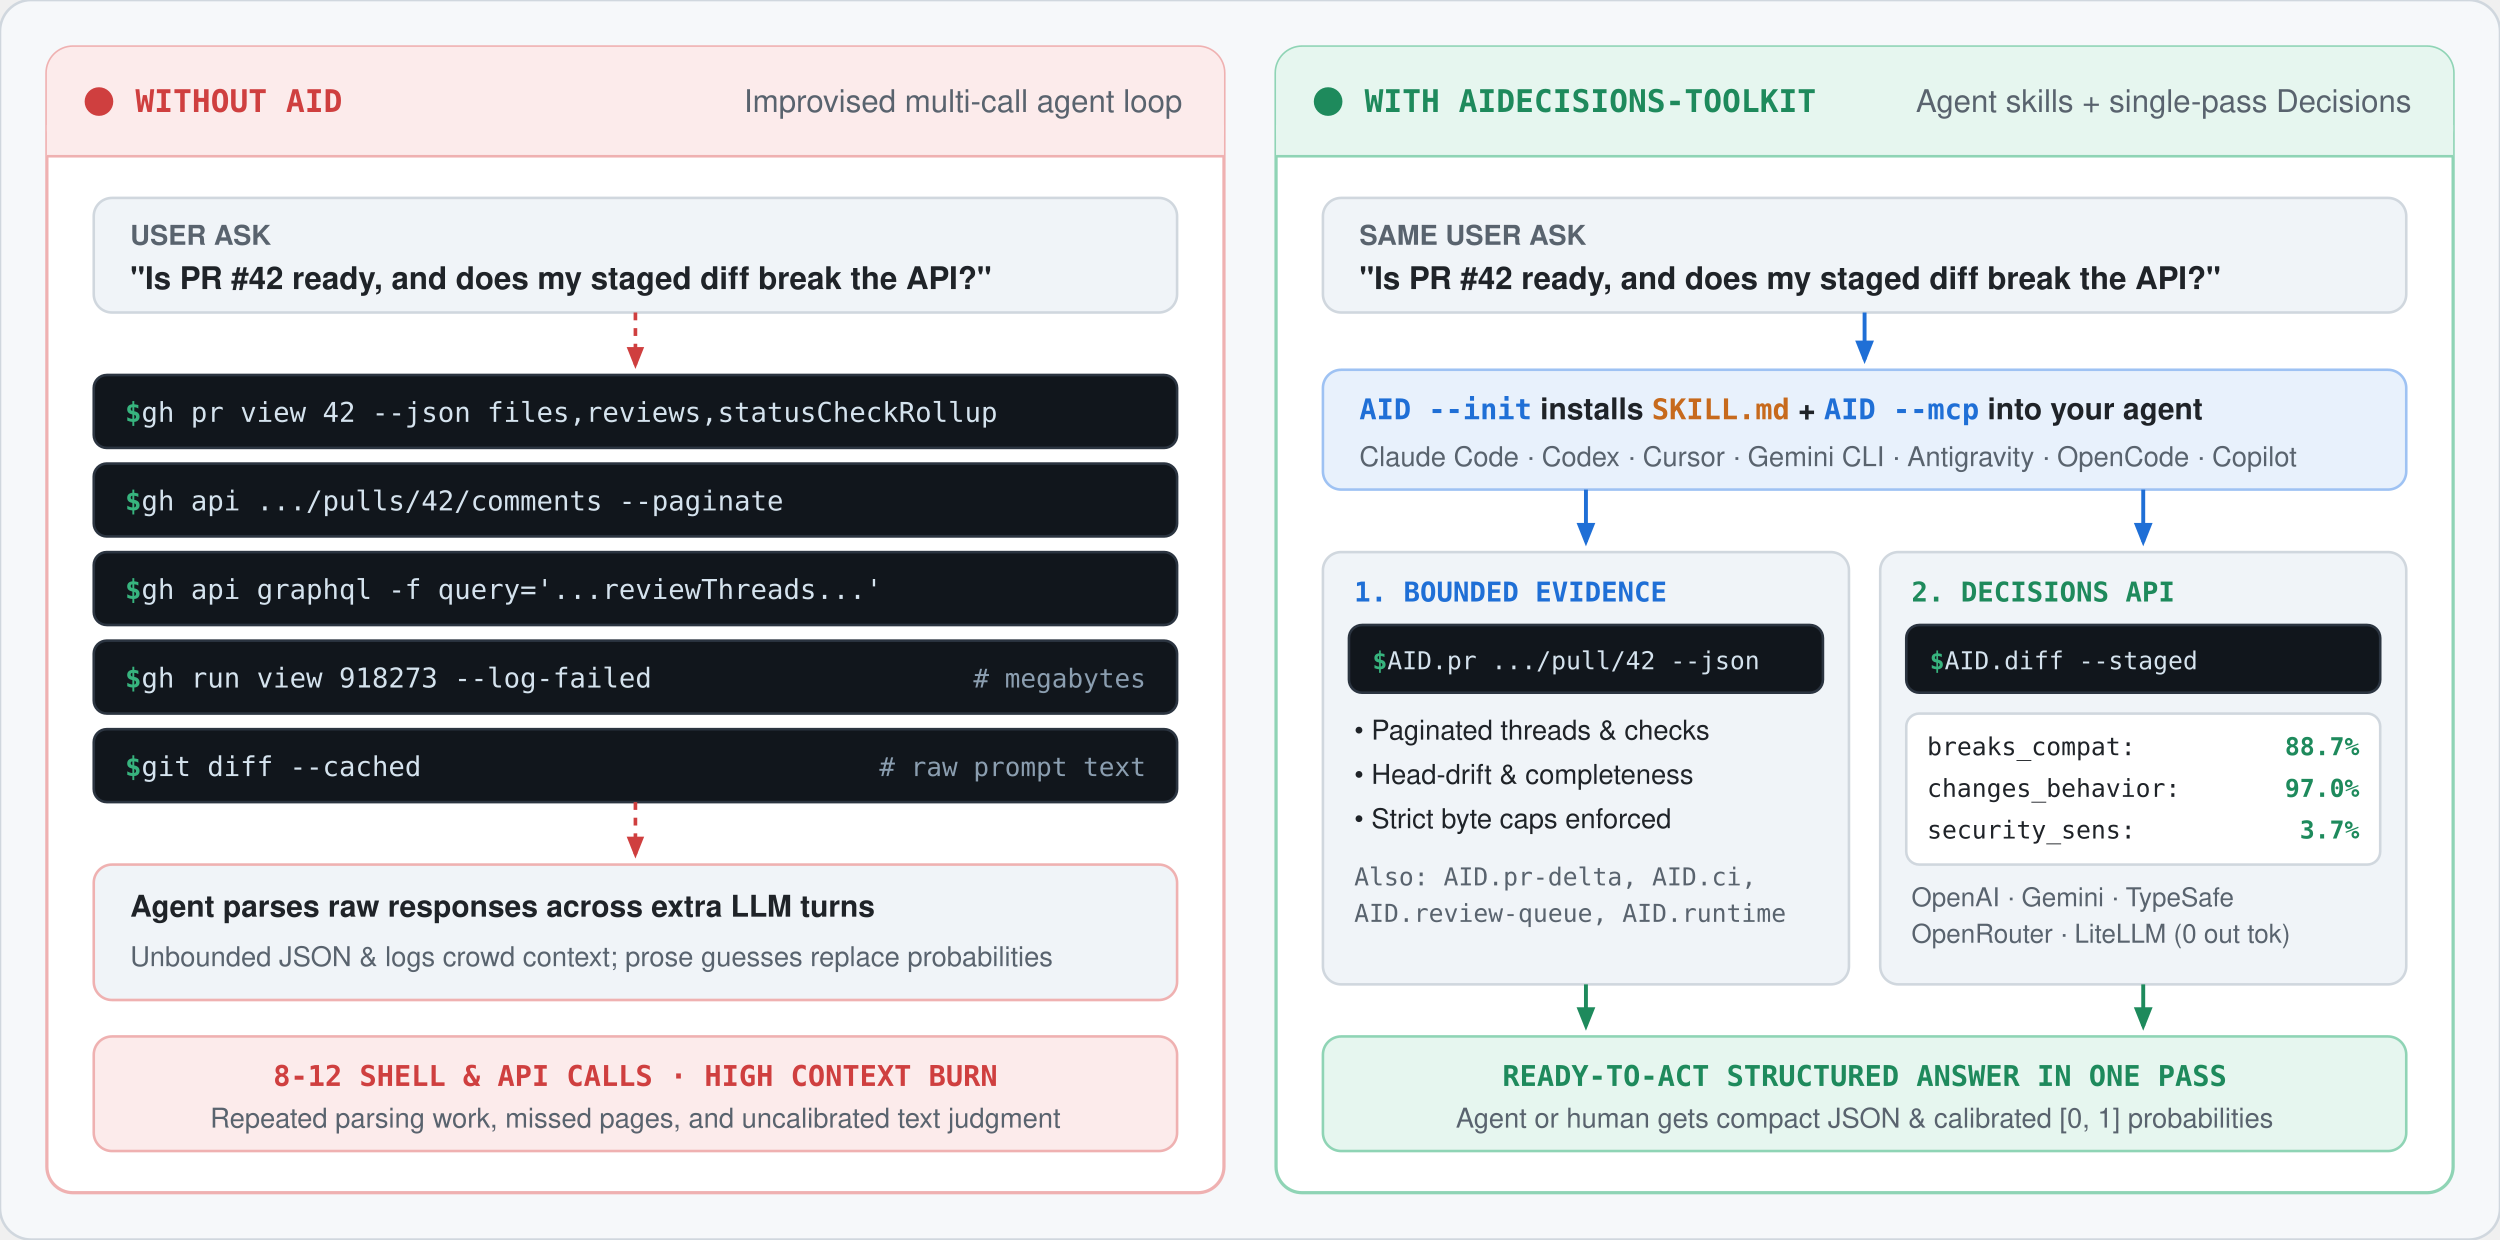
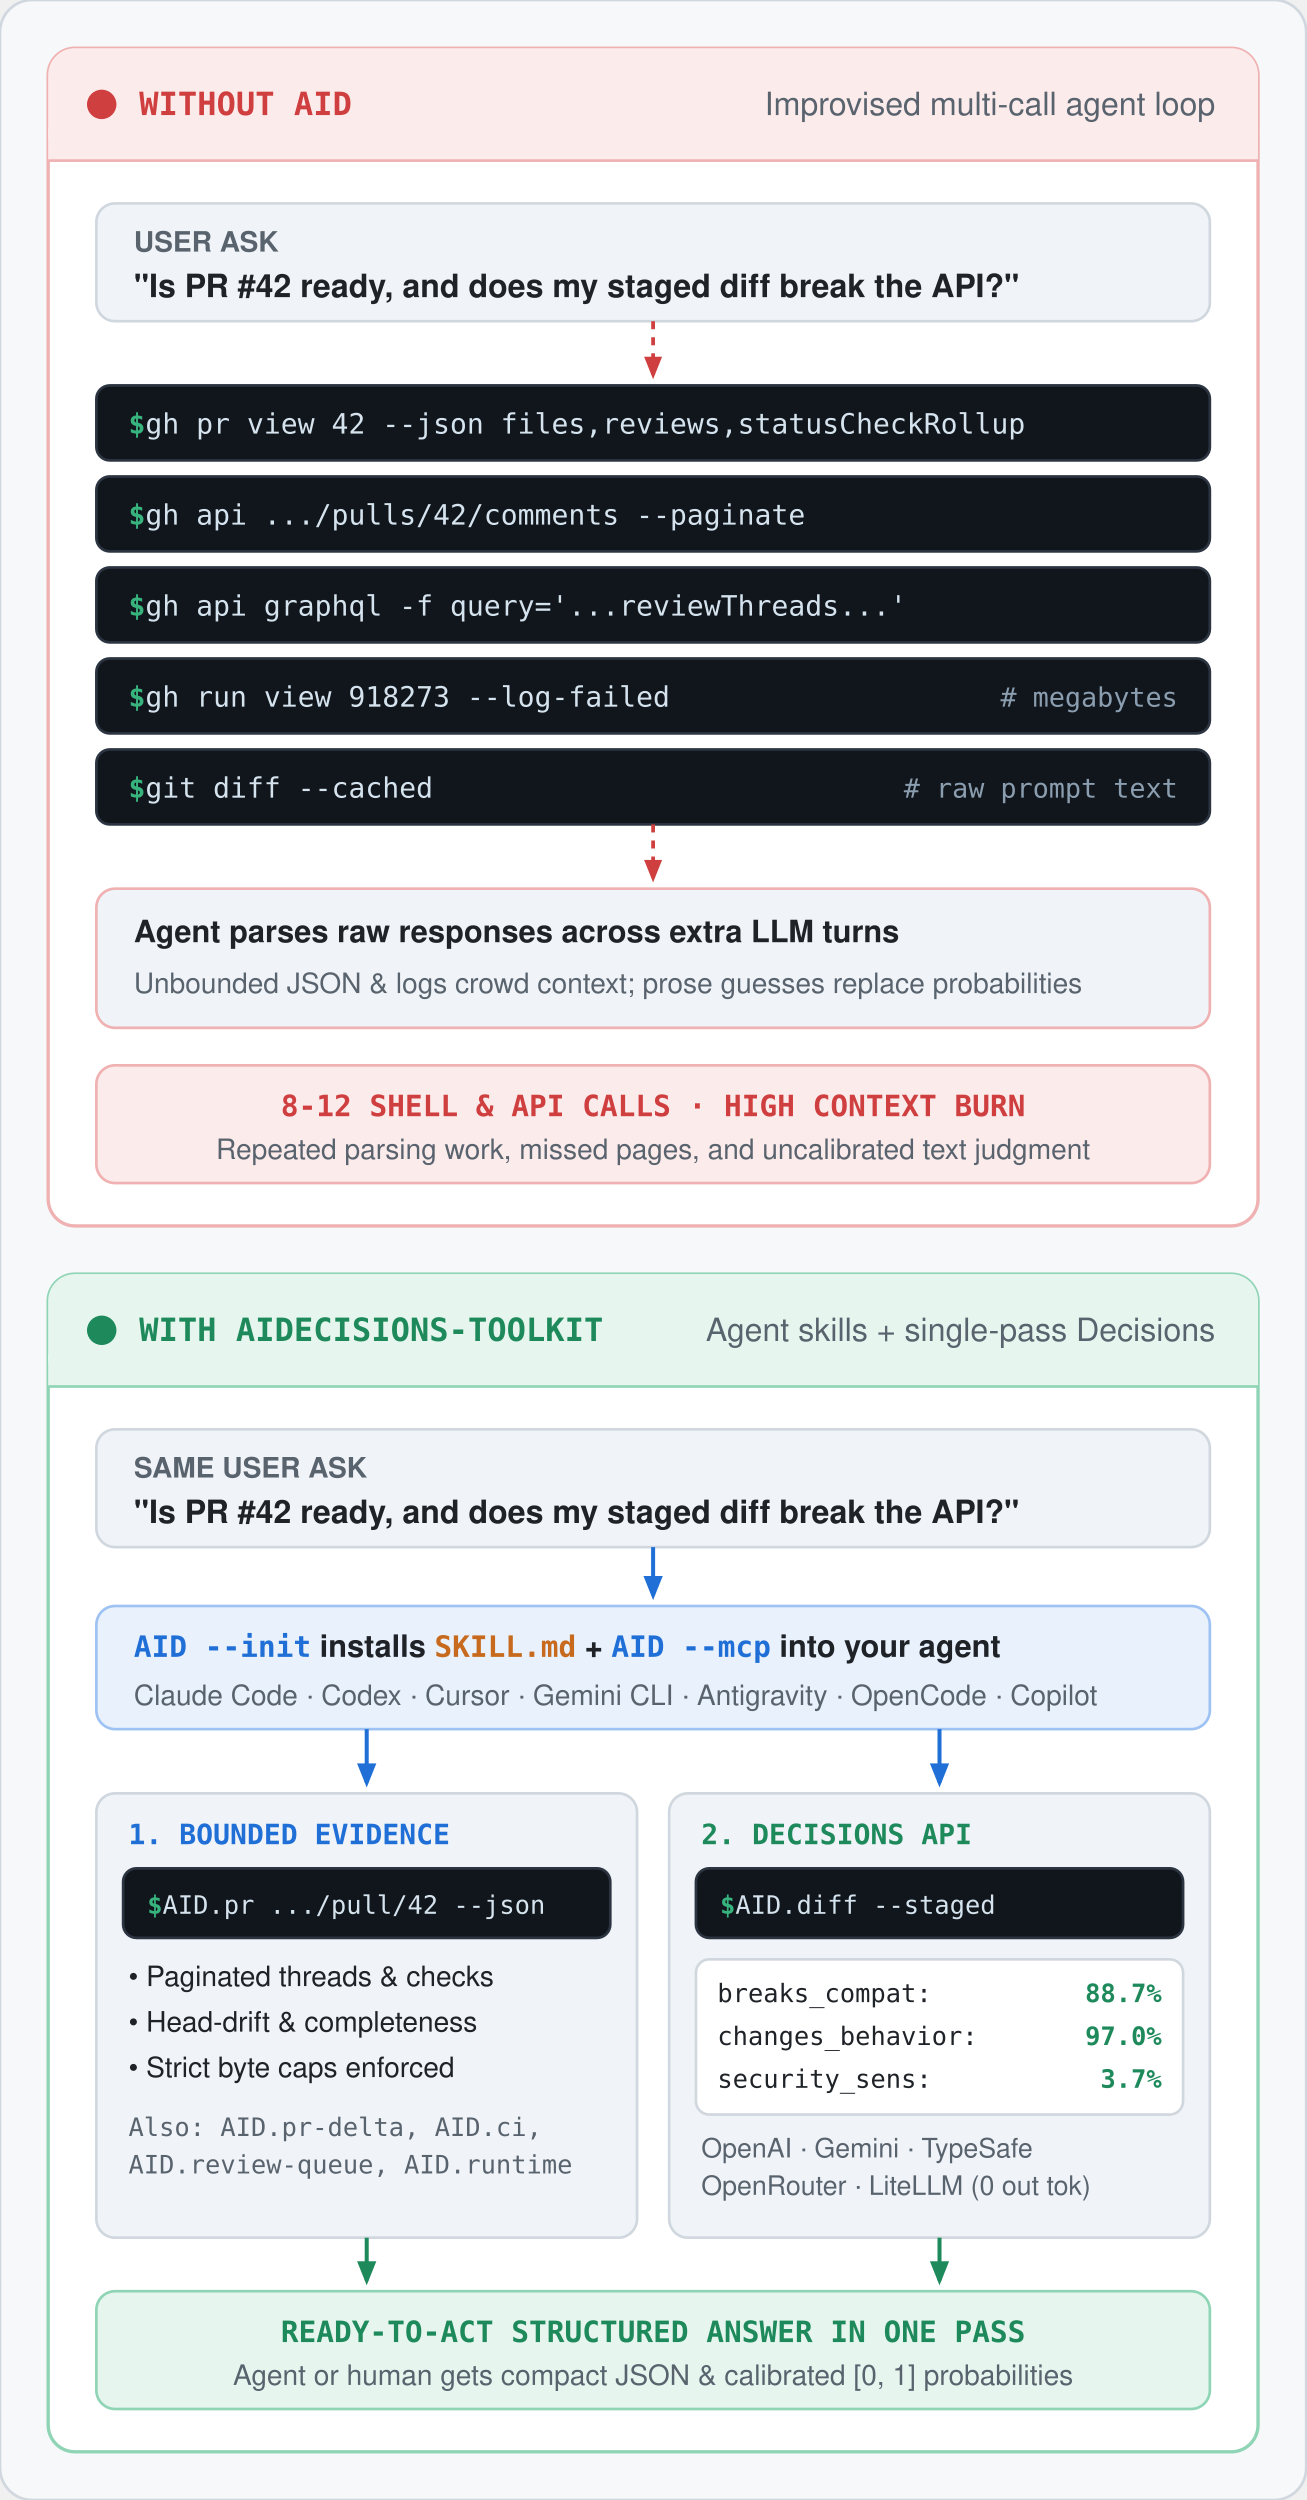
- <svg xmlns="http://www.w3.org/2000/svg" viewBox="0 0 960 476" width="960" height="476" role="img" aria-label="Comparison between ad-hoc LLM API calls and AIDecisions-Toolkit">
+ <svg xmlns="http://www.w3.org/2000/svg" viewBox="0 0 488 934" width="488" height="934" role="img" aria-label="Comparison between ad-hoc LLM API calls and AIDecisions-Toolkit">
  <defs>
    <marker id="arrow-bad" viewBox="0 0 10 10" refX="8" refY="5" markerWidth="6" markerHeight="6" orient="auto-start-reverse">
      <path d="M 0 1 L 10 5 L 0 9 z" fill="#cf3f3f" />
    </marker>
    <marker id="arrow-accent" viewBox="0 0 10 10" refX="8" refY="5" markerWidth="6" markerHeight="6" orient="auto-start-reverse">
      <path d="M 0 1 L 10 5 L 0 9 z" fill="#1f6fd6" />
    </marker>
    <marker id="arrow-ok" viewBox="0 0 10 10" refX="8" refY="5" markerWidth="6" markerHeight="6" orient="auto-start-reverse">
      <path d="M 0 1 L 10 5 L 0 9 z" fill="#1e8a5c" />
    </marker>
  </defs>
-   <rect x="0" y="0" width="960" height="476" rx="12" fill="#f6f8fa" stroke="#d0d7de" stroke-width="1" />
-   <rect x="18" y="18" width="452" height="440" rx="10" fill="#ffffff" stroke="#efb1b1" stroke-width="1.25" />
-   <rect x="18" y="18" width="452" height="42" rx="10" fill="#fcebeb" />
-   <rect x="18" y="48" width="452" height="12" fill="#fcebeb" />
-   <line x1="18" y1="60" x2="470" y2="60" stroke="#efb1b1" stroke-width="1" />
-   <circle cx="38" cy="39" r="5.5" fill="#cf3f3f" />
-   <text x="52" y="43" font-family="ui-monospace, &quot;JetBrains Mono&quot;, &quot;SFMono-Regular&quot;, Menlo, Consolas, monospace" font-size="12" font-weight="700" fill="#cf3f3f">WITHOUT AID</text>
-   <text x="454" y="43" text-anchor="end" font-family="-apple-system, BlinkMacSystemFont, &quot;Segoe UI&quot;, Helvetica, Arial, sans-serif" font-size="12" fill="#59636e">Improvised multi-call agent loop</text>
-   <rect x="36" y="76" width="416" height="44" rx="7" fill="#f0f4f8" stroke="#d0d7de" stroke-width="1" />
-   <text x="50" y="94" font-family="-apple-system, BlinkMacSystemFont, &quot;Segoe UI&quot;, Helvetica, Arial, sans-serif" font-size="10.5" font-weight="600" fill="#59636e">USER ASK</text>
-   <text x="50" y="111" font-family="-apple-system, BlinkMacSystemFont, &quot;Segoe UI&quot;, Helvetica, Arial, sans-serif" font-size="12" font-weight="600" fill="#1f2328">"Is PR #42 ready, and does my staged diff break the API?"</text>
-   <line x1="244" y1="120" x2="244" y2="140" stroke="#cf3f3f" stroke-width="1.4" stroke-dasharray="3 3" marker-end="url(#arrow-bad)" />
-   <rect x="36" y="144" width="416" height="28" rx="5" fill="#11161c" stroke="#2b3440" stroke-width="1" />
-   <text x="48" y="162" font-family="ui-monospace, &quot;JetBrains Mono&quot;, &quot;SFMono-Regular&quot;, Menlo, Consolas, monospace" font-size="10.5" fill="#d5e3ee">
-     <tspan font-weight="700" fill="#37b47e">$ </tspan>gh pr view 42 --json files,reviews,statusCheckRollup</text>
-   <rect x="36" y="178" width="416" height="28" rx="5" fill="#11161c" stroke="#2b3440" stroke-width="1" />
-   <text x="48" y="196" font-family="ui-monospace, &quot;JetBrains Mono&quot;, &quot;SFMono-Regular&quot;, Menlo, Consolas, monospace" font-size="10.5" fill="#d5e3ee">
-     <tspan font-weight="700" fill="#37b47e">$ </tspan>gh api .../pulls/42/comments --paginate</text>
-   <rect x="36" y="212" width="416" height="28" rx="5" fill="#11161c" stroke="#2b3440" stroke-width="1" />
-   <text x="48" y="230" font-family="ui-monospace, &quot;JetBrains Mono&quot;, &quot;SFMono-Regular&quot;, Menlo, Consolas, monospace" font-size="10.5" fill="#d5e3ee">
-     <tspan font-weight="700" fill="#37b47e">$ </tspan>gh api graphql -f query='...reviewThreads...'</text>
-   <rect x="36" y="246" width="416" height="28" rx="5" fill="#11161c" stroke="#2b3440" stroke-width="1" />
-   <text x="48" y="264" font-family="ui-monospace, &quot;JetBrains Mono&quot;, &quot;SFMono-Regular&quot;, Menlo, Consolas, monospace" font-size="10.5" fill="#d5e3ee">
-     <tspan font-weight="700" fill="#37b47e">$ </tspan>gh run view 918273 --log-failed</text>
-   <text x="440" y="264" text-anchor="end" font-family="ui-monospace, &quot;JetBrains Mono&quot;, &quot;SFMono-Regular&quot;, Menlo, Consolas, monospace" font-size="10" fill="#8b9eb0"># megabytes</text>
-   <rect x="36" y="280" width="416" height="28" rx="5" fill="#11161c" stroke="#2b3440" stroke-width="1" />
-   <text x="48" y="298" font-family="ui-monospace, &quot;JetBrains Mono&quot;, &quot;SFMono-Regular&quot;, Menlo, Consolas, monospace" font-size="10.5" fill="#d5e3ee">
-     <tspan font-weight="700" fill="#37b47e">$ </tspan>git diff --cached</text>
-   <text x="440" y="298" text-anchor="end" font-family="ui-monospace, &quot;JetBrains Mono&quot;, &quot;SFMono-Regular&quot;, Menlo, Consolas, monospace" font-size="10" fill="#8b9eb0"># raw prompt text</text>
-   <line x1="244" y1="308" x2="244" y2="328" stroke="#cf3f3f" stroke-width="1.4" stroke-dasharray="3 3" marker-end="url(#arrow-bad)" />
-   <rect x="36" y="332" width="416" height="52" rx="7" fill="#f0f4f8" stroke="#efb1b1" stroke-width="1" />
-   <text x="50" y="352" font-family="-apple-system, BlinkMacSystemFont, &quot;Segoe UI&quot;, Helvetica, Arial, sans-serif" font-size="11.5" font-weight="700" fill="#1f2328">Agent parses raw responses across extra LLM turns</text>
-   <text x="50" y="371" font-family="-apple-system, BlinkMacSystemFont, &quot;Segoe UI&quot;, Helvetica, Arial, sans-serif" font-size="10.5" fill="#59636e">Unbounded JSON &amp; logs crowd context; prose guesses replace probabilities</text>
-   <rect x="36" y="398" width="416" height="44" rx="7" fill="#fcebeb" stroke="#efb1b1" stroke-width="1" />
-   <text x="244" y="417" text-anchor="middle" font-family="ui-monospace, &quot;JetBrains Mono&quot;, &quot;SFMono-Regular&quot;, Menlo, Consolas, monospace" font-size="11" font-weight="700" fill="#cf3f3f">8-12 SHELL &amp; API CALLS  ·  HIGH CONTEXT BURN</text>
-   <text x="244" y="433" text-anchor="middle" font-family="-apple-system, BlinkMacSystemFont, &quot;Segoe UI&quot;, Helvetica, Arial, sans-serif" font-size="10.5" fill="#59636e">Repeated parsing work, missed pages, and uncalibrated text judgment</text>
-   <rect x="490" y="18" width="452" height="440" rx="10" fill="#ffffff" stroke="#8fd4b5" stroke-width="1.25" />
-   <rect x="490" y="18" width="452" height="42" rx="10" fill="#e6f6ef" />
-   <rect x="490" y="48" width="452" height="12" fill="#e6f6ef" />
-   <line x1="490" y1="60" x2="942" y2="60" stroke="#8fd4b5" stroke-width="1" />
-   <circle cx="510" cy="39" r="5.5" fill="#1e8a5c" />
-   <text x="524" y="43" font-family="ui-monospace, &quot;JetBrains Mono&quot;, &quot;SFMono-Regular&quot;, Menlo, Consolas, monospace" font-size="12" font-weight="700" fill="#1e8a5c">WITH AIDECISIONS-TOOLKIT</text>
-   <text x="926" y="43" text-anchor="end" font-family="-apple-system, BlinkMacSystemFont, &quot;Segoe UI&quot;, Helvetica, Arial, sans-serif" font-size="12" fill="#59636e">Agent skills + single-pass Decisions</text>
-   <rect x="508" y="76" width="416" height="44" rx="7" fill="#f0f4f8" stroke="#d0d7de" stroke-width="1" />
-   <text x="522" y="94" font-family="-apple-system, BlinkMacSystemFont, &quot;Segoe UI&quot;, Helvetica, Arial, sans-serif" font-size="10.5" font-weight="600" fill="#59636e">SAME USER ASK</text>
-   <text x="522" y="111" font-family="-apple-system, BlinkMacSystemFont, &quot;Segoe UI&quot;, Helvetica, Arial, sans-serif" font-size="12" font-weight="600" fill="#1f2328">"Is PR #42 ready, and does my staged diff break the API?"</text>
-   <line x1="716" y1="120" x2="716" y2="138" stroke="#1f6fd6" stroke-width="1.5" marker-end="url(#arrow-accent)" />
-   <rect x="508" y="142" width="416" height="46" rx="7" fill="#e8f1fc" stroke="#9ec2f3" stroke-width="1" />
-   <text x="522" y="161" font-family="-apple-system, BlinkMacSystemFont, &quot;Segoe UI&quot;, Helvetica, Arial, sans-serif" font-size="11.5" font-weight="600" fill="#1f2328">
-     <tspan font-family="ui-monospace, &quot;JetBrains Mono&quot;, &quot;SFMono-Regular&quot;, Menlo, Consolas, monospace" font-size="11" font-weight="700" fill="#1f6fd6">AID --init</tspan> installs <tspan font-family="ui-monospace, &quot;JetBrains Mono&quot;, &quot;SFMono-Regular&quot;, Menlo, Consolas, monospace" font-size="11" font-weight="700" fill="#c76a1d">SKILL.md</tspan> + <tspan font-family="ui-monospace, &quot;JetBrains Mono&quot;, &quot;SFMono-Regular&quot;, Menlo, Consolas, monospace" font-size="11" font-weight="700" fill="#1f6fd6">AID --mcp</tspan> into your agent</text>
-   <text x="522" y="179" font-family="-apple-system, BlinkMacSystemFont, &quot;Segoe UI&quot;, Helvetica, Arial, sans-serif" font-size="10.5" fill="#59636e">Claude Code · Codex · Cursor · Gemini CLI · Antigravity · OpenCode · Copilot</text>
-   <line x1="609" y1="188" x2="609" y2="208" stroke="#1f6fd6" stroke-width="1.5" marker-end="url(#arrow-accent)" />
-   <line x1="823" y1="188" x2="823" y2="208" stroke="#1f6fd6" stroke-width="1.5" marker-end="url(#arrow-accent)" />
-   <rect x="508" y="212" width="202" height="166" rx="7" fill="#f0f4f8" stroke="#d0d7de" stroke-width="1" />
-   <text x="520" y="231" font-family="ui-monospace, &quot;JetBrains Mono&quot;, &quot;SFMono-Regular&quot;, Menlo, Consolas, monospace" font-size="10.5" font-weight="700" fill="#1f6fd6">1. BOUNDED EVIDENCE</text>
-   <rect x="518" y="240" width="182" height="26" rx="5" fill="#11161c" stroke="#2b3440" stroke-width="1" />
-   <text x="527" y="257" font-family="ui-monospace, &quot;JetBrains Mono&quot;, &quot;SFMono-Regular&quot;, Menlo, Consolas, monospace" font-size="9.5" fill="#d5e3ee">
-     <tspan font-weight="700" fill="#37b47e">$ </tspan>AID.pr .../pull/42 --json</text>
-   <text x="520" y="284" font-family="-apple-system, BlinkMacSystemFont, &quot;Segoe UI&quot;, Helvetica, Arial, sans-serif" font-size="10.5" fill="#1f2328">• Paginated threads &amp; checks</text>
-   <text x="520" y="301" font-family="-apple-system, BlinkMacSystemFont, &quot;Segoe UI&quot;, Helvetica, Arial, sans-serif" font-size="10.5" fill="#1f2328">• Head-drift &amp; completeness</text>
-   <text x="520" y="318" font-family="-apple-system, BlinkMacSystemFont, &quot;Segoe UI&quot;, Helvetica, Arial, sans-serif" font-size="10.5" fill="#1f2328">• Strict byte caps enforced</text>
-   <text x="520" y="340" font-family="ui-monospace, &quot;JetBrains Mono&quot;, &quot;SFMono-Regular&quot;, Menlo, Consolas, monospace" font-size="9.5" fill="#59636e">Also: AID.pr-delta, AID.ci,</text>
-   <text x="520" y="354" font-family="ui-monospace, &quot;JetBrains Mono&quot;, &quot;SFMono-Regular&quot;, Menlo, Consolas, monospace" font-size="9.5" fill="#59636e">AID.review-queue, AID.runtime</text>
-   <rect x="722" y="212" width="202" height="166" rx="7" fill="#f0f4f8" stroke="#d0d7de" stroke-width="1" />
-   <text x="734" y="231" font-family="ui-monospace, &quot;JetBrains Mono&quot;, &quot;SFMono-Regular&quot;, Menlo, Consolas, monospace" font-size="10.5" font-weight="700" fill="#1e8a5c">2. DECISIONS API</text>
-   <rect x="732" y="240" width="182" height="26" rx="5" fill="#11161c" stroke="#2b3440" stroke-width="1" />
-   <text x="741" y="257" font-family="ui-monospace, &quot;JetBrains Mono&quot;, &quot;SFMono-Regular&quot;, Menlo, Consolas, monospace" font-size="9.5" fill="#d5e3ee">
-     <tspan font-weight="700" fill="#37b47e">$ </tspan>AID.diff --staged</text>
-   <rect x="732" y="274" width="182" height="58" rx="5" fill="#ffffff" stroke="#d0d7de" stroke-width="1" />
-   <text x="740" y="290" font-family="ui-monospace, &quot;JetBrains Mono&quot;, &quot;SFMono-Regular&quot;, Menlo, Consolas, monospace" font-size="9.5" fill="#1f2328">breaks_compat:</text>
-   <text x="906" y="290" text-anchor="end" font-family="ui-monospace, &quot;JetBrains Mono&quot;, &quot;SFMono-Regular&quot;, Menlo, Consolas, monospace" font-size="9.5" font-weight="700" fill="#1e8a5c">88.7%</text>
-   <text x="740" y="306" font-family="ui-monospace, &quot;JetBrains Mono&quot;, &quot;SFMono-Regular&quot;, Menlo, Consolas, monospace" font-size="9.5" fill="#1f2328">changes_behavior:</text>
-   <text x="906" y="306" text-anchor="end" font-family="ui-monospace, &quot;JetBrains Mono&quot;, &quot;SFMono-Regular&quot;, Menlo, Consolas, monospace" font-size="9.5" font-weight="700" fill="#1e8a5c">97.0%</text>
-   <text x="740" y="322" font-family="ui-monospace, &quot;JetBrains Mono&quot;, &quot;SFMono-Regular&quot;, Menlo, Consolas, monospace" font-size="9.5" fill="#1f2328">security_sens:</text>
-   <text x="906" y="322" text-anchor="end" font-family="ui-monospace, &quot;JetBrains Mono&quot;, &quot;SFMono-Regular&quot;, Menlo, Consolas, monospace" font-size="9.5" font-weight="700" fill="#1e8a5c">3.7%</text>
-   <text x="734" y="348" font-family="-apple-system, BlinkMacSystemFont, &quot;Segoe UI&quot;, Helvetica, Arial, sans-serif" font-size="10" fill="#59636e">OpenAI · Gemini · TypeSafe</text>
-   <text x="734" y="362" font-family="-apple-system, BlinkMacSystemFont, &quot;Segoe UI&quot;, Helvetica, Arial, sans-serif" font-size="10" fill="#59636e">OpenRouter · LiteLLM (0 out tok)</text>
-   <line x1="609" y1="378" x2="609" y2="394" stroke="#1e8a5c" stroke-width="1.5" marker-end="url(#arrow-ok)" />
-   <line x1="823" y1="378" x2="823" y2="394" stroke="#1e8a5c" stroke-width="1.5" marker-end="url(#arrow-ok)" />
-   <rect x="508" y="398" width="416" height="44" rx="7" fill="#e6f6ef" stroke="#8fd4b5" stroke-width="1" />
-   <text x="716" y="417" text-anchor="middle" font-family="ui-monospace, &quot;JetBrains Mono&quot;, &quot;SFMono-Regular&quot;, Menlo, Consolas, monospace" font-size="11" font-weight="700" fill="#1e8a5c">READY-TO-ACT STRUCTURED ANSWER IN ONE PASS</text>
-   <text x="716" y="433" text-anchor="middle" font-family="-apple-system, BlinkMacSystemFont, &quot;Segoe UI&quot;, Helvetica, Arial, sans-serif" font-size="10.5" fill="#59636e">Agent or human gets compact JSON &amp; calibrated [0, 1] probabilities</text>
+   <rect x="0" y="0" width="488" height="934" rx="12" fill="#f6f8fa" stroke="#d0d7de" stroke-width="1" />
+   <g id="without-aid">
+     <rect x="18" y="18" width="452" height="440" rx="10" fill="#ffffff" stroke="#efb1b1" stroke-width="1.25" />
+     <rect x="18" y="18" width="452" height="42" rx="10" fill="#fcebeb" />
+     <rect x="18" y="48" width="452" height="12" fill="#fcebeb" />
+     <line x1="18" y1="60" x2="470" y2="60" stroke="#efb1b1" stroke-width="1" />
+     <circle cx="38" cy="39" r="5.5" fill="#cf3f3f" />
+     <text x="52" y="43" font-family="ui-monospace, &quot;JetBrains Mono&quot;, &quot;SFMono-Regular&quot;, Menlo, Consolas, monospace" font-size="12" font-weight="700" fill="#cf3f3f">WITHOUT AID</text>
+     <text x="454" y="43" text-anchor="end" font-family="-apple-system, BlinkMacSystemFont, &quot;Segoe UI&quot;, Helvetica, Arial, sans-serif" font-size="12" fill="#59636e">Improvised multi-call agent loop</text>
+     <rect x="36" y="76" width="416" height="44" rx="7" fill="#f0f4f8" stroke="#d0d7de" stroke-width="1" />
+     <text x="50" y="94" font-family="-apple-system, BlinkMacSystemFont, &quot;Segoe UI&quot;, Helvetica, Arial, sans-serif" font-size="10.5" font-weight="600" fill="#59636e">USER ASK</text>
+     <text x="50" y="111" font-family="-apple-system, BlinkMacSystemFont, &quot;Segoe UI&quot;, Helvetica, Arial, sans-serif" font-size="12" font-weight="600" fill="#1f2328">"Is PR #42 ready, and does my staged diff break the API?"</text>
+     <line x1="244" y1="120" x2="244" y2="140" stroke="#cf3f3f" stroke-width="1.4" stroke-dasharray="3 3" marker-end="url(#arrow-bad)" />
+     <rect x="36" y="144" width="416" height="28" rx="5" fill="#11161c" stroke="#2b3440" stroke-width="1" />
+     <text x="48" y="162" font-family="ui-monospace, &quot;JetBrains Mono&quot;, &quot;SFMono-Regular&quot;, Menlo, Consolas, monospace" font-size="10.5" fill="#d5e3ee">
+       <tspan font-weight="700" fill="#37b47e">$ </tspan>gh pr view 42 --json files,reviews,statusCheckRollup</text>
+     <rect x="36" y="178" width="416" height="28" rx="5" fill="#11161c" stroke="#2b3440" stroke-width="1" />
+     <text x="48" y="196" font-family="ui-monospace, &quot;JetBrains Mono&quot;, &quot;SFMono-Regular&quot;, Menlo, Consolas, monospace" font-size="10.5" fill="#d5e3ee">
+       <tspan font-weight="700" fill="#37b47e">$ </tspan>gh api .../pulls/42/comments --paginate</text>
+     <rect x="36" y="212" width="416" height="28" rx="5" fill="#11161c" stroke="#2b3440" stroke-width="1" />
+     <text x="48" y="230" font-family="ui-monospace, &quot;JetBrains Mono&quot;, &quot;SFMono-Regular&quot;, Menlo, Consolas, monospace" font-size="10.5" fill="#d5e3ee">
+       <tspan font-weight="700" fill="#37b47e">$ </tspan>gh api graphql -f query='...reviewThreads...'</text>
+     <rect x="36" y="246" width="416" height="28" rx="5" fill="#11161c" stroke="#2b3440" stroke-width="1" />
+     <text x="48" y="264" font-family="ui-monospace, &quot;JetBrains Mono&quot;, &quot;SFMono-Regular&quot;, Menlo, Consolas, monospace" font-size="10.5" fill="#d5e3ee">
+       <tspan font-weight="700" fill="#37b47e">$ </tspan>gh run view 918273 --log-failed</text>
+     <text x="440" y="264" text-anchor="end" font-family="ui-monospace, &quot;JetBrains Mono&quot;, &quot;SFMono-Regular&quot;, Menlo, Consolas, monospace" font-size="10" fill="#8b9eb0"># megabytes</text>
+     <rect x="36" y="280" width="416" height="28" rx="5" fill="#11161c" stroke="#2b3440" stroke-width="1" />
+     <text x="48" y="298" font-family="ui-monospace, &quot;JetBrains Mono&quot;, &quot;SFMono-Regular&quot;, Menlo, Consolas, monospace" font-size="10.5" fill="#d5e3ee">
+       <tspan font-weight="700" fill="#37b47e">$ </tspan>git diff --cached</text>
+     <text x="440" y="298" text-anchor="end" font-family="ui-monospace, &quot;JetBrains Mono&quot;, &quot;SFMono-Regular&quot;, Menlo, Consolas, monospace" font-size="10" fill="#8b9eb0"># raw prompt text</text>
+     <line x1="244" y1="308" x2="244" y2="328" stroke="#cf3f3f" stroke-width="1.4" stroke-dasharray="3 3" marker-end="url(#arrow-bad)" />
+     <rect x="36" y="332" width="416" height="52" rx="7" fill="#f0f4f8" stroke="#efb1b1" stroke-width="1" />
+     <text x="50" y="352" font-family="-apple-system, BlinkMacSystemFont, &quot;Segoe UI&quot;, Helvetica, Arial, sans-serif" font-size="11.5" font-weight="700" fill="#1f2328">Agent parses raw responses across extra LLM turns</text>
+     <text x="50" y="371" font-family="-apple-system, BlinkMacSystemFont, &quot;Segoe UI&quot;, Helvetica, Arial, sans-serif" font-size="10.5" fill="#59636e">Unbounded JSON &amp; logs crowd context; prose guesses replace probabilities</text>
+     <rect x="36" y="398" width="416" height="44" rx="7" fill="#fcebeb" stroke="#efb1b1" stroke-width="1" />
+     <text x="244" y="417" text-anchor="middle" font-family="ui-monospace, &quot;JetBrains Mono&quot;, &quot;SFMono-Regular&quot;, Menlo, Consolas, monospace" font-size="11" font-weight="700" fill="#cf3f3f">8-12 SHELL &amp; API CALLS  ·  HIGH CONTEXT BURN</text>
+     <text x="244" y="433" text-anchor="middle" font-family="-apple-system, BlinkMacSystemFont, &quot;Segoe UI&quot;, Helvetica, Arial, sans-serif" font-size="10.5" fill="#59636e">Repeated parsing work, missed pages, and uncalibrated text judgment</text>
+   </g>
+   <g id="with-aid" transform="translate(-472 458)">
+     <rect x="490" y="18" width="452" height="440" rx="10" fill="#ffffff" stroke="#8fd4b5" stroke-width="1.25" />
+     <rect x="490" y="18" width="452" height="42" rx="10" fill="#e6f6ef" />
+     <rect x="490" y="48" width="452" height="12" fill="#e6f6ef" />
+     <line x1="490" y1="60" x2="942" y2="60" stroke="#8fd4b5" stroke-width="1" />
+     <circle cx="510" cy="39" r="5.5" fill="#1e8a5c" />
+     <text x="524" y="43" font-family="ui-monospace, &quot;JetBrains Mono&quot;, &quot;SFMono-Regular&quot;, Menlo, Consolas, monospace" font-size="12" font-weight="700" fill="#1e8a5c">WITH AIDECISIONS-TOOLKIT</text>
+     <text x="926" y="43" text-anchor="end" font-family="-apple-system, BlinkMacSystemFont, &quot;Segoe UI&quot;, Helvetica, Arial, sans-serif" font-size="12" fill="#59636e">Agent skills + single-pass Decisions</text>
+     <rect x="508" y="76" width="416" height="44" rx="7" fill="#f0f4f8" stroke="#d0d7de" stroke-width="1" />
+     <text x="522" y="94" font-family="-apple-system, BlinkMacSystemFont, &quot;Segoe UI&quot;, Helvetica, Arial, sans-serif" font-size="10.5" font-weight="600" fill="#59636e">SAME USER ASK</text>
+     <text x="522" y="111" font-family="-apple-system, BlinkMacSystemFont, &quot;Segoe UI&quot;, Helvetica, Arial, sans-serif" font-size="12" font-weight="600" fill="#1f2328">"Is PR #42 ready, and does my staged diff break the API?"</text>
+     <line x1="716" y1="120" x2="716" y2="138" stroke="#1f6fd6" stroke-width="1.5" marker-end="url(#arrow-accent)" />
+     <rect x="508" y="142" width="416" height="46" rx="7" fill="#e8f1fc" stroke="#9ec2f3" stroke-width="1" />
+     <text x="522" y="161" font-family="-apple-system, BlinkMacSystemFont, &quot;Segoe UI&quot;, Helvetica, Arial, sans-serif" font-size="11.5" font-weight="600" fill="#1f2328">
+       <tspan font-family="ui-monospace, &quot;JetBrains Mono&quot;, &quot;SFMono-Regular&quot;, Menlo, Consolas, monospace" font-size="11" font-weight="700" fill="#1f6fd6">AID --init</tspan> installs <tspan font-family="ui-monospace, &quot;JetBrains Mono&quot;, &quot;SFMono-Regular&quot;, Menlo, Consolas, monospace" font-size="11" font-weight="700" fill="#c76a1d">SKILL.md</tspan> + <tspan font-family="ui-monospace, &quot;JetBrains Mono&quot;, &quot;SFMono-Regular&quot;, Menlo, Consolas, monospace" font-size="11" font-weight="700" fill="#1f6fd6">AID --mcp</tspan> into your agent</text>
+     <text x="522" y="179" font-family="-apple-system, BlinkMacSystemFont, &quot;Segoe UI&quot;, Helvetica, Arial, sans-serif" font-size="10.5" fill="#59636e">Claude Code · Codex · Cursor · Gemini CLI · Antigravity · OpenCode · Copilot</text>
+     <line x1="609" y1="188" x2="609" y2="208" stroke="#1f6fd6" stroke-width="1.5" marker-end="url(#arrow-accent)" />
+     <line x1="823" y1="188" x2="823" y2="208" stroke="#1f6fd6" stroke-width="1.5" marker-end="url(#arrow-accent)" />
+     <rect x="508" y="212" width="202" height="166" rx="7" fill="#f0f4f8" stroke="#d0d7de" stroke-width="1" />
+     <text x="520" y="231" font-family="ui-monospace, &quot;JetBrains Mono&quot;, &quot;SFMono-Regular&quot;, Menlo, Consolas, monospace" font-size="10.5" font-weight="700" fill="#1f6fd6">1. BOUNDED EVIDENCE</text>
+     <rect x="518" y="240" width="182" height="26" rx="5" fill="#11161c" stroke="#2b3440" stroke-width="1" />
+     <text x="527" y="257" font-family="ui-monospace, &quot;JetBrains Mono&quot;, &quot;SFMono-Regular&quot;, Menlo, Consolas, monospace" font-size="9.5" fill="#d5e3ee">
+       <tspan font-weight="700" fill="#37b47e">$ </tspan>AID.pr .../pull/42 --json</text>
+     <text x="520" y="284" font-family="-apple-system, BlinkMacSystemFont, &quot;Segoe UI&quot;, Helvetica, Arial, sans-serif" font-size="10.5" fill="#1f2328">• Paginated threads &amp; checks</text>
+     <text x="520" y="301" font-family="-apple-system, BlinkMacSystemFont, &quot;Segoe UI&quot;, Helvetica, Arial, sans-serif" font-size="10.5" fill="#1f2328">• Head-drift &amp; completeness</text>
+     <text x="520" y="318" font-family="-apple-system, BlinkMacSystemFont, &quot;Segoe UI&quot;, Helvetica, Arial, sans-serif" font-size="10.5" fill="#1f2328">• Strict byte caps enforced</text>
+     <text x="520" y="340" font-family="ui-monospace, &quot;JetBrains Mono&quot;, &quot;SFMono-Regular&quot;, Menlo, Consolas, monospace" font-size="9.5" fill="#59636e">Also: AID.pr-delta, AID.ci,</text>
+     <text x="520" y="354" font-family="ui-monospace, &quot;JetBrains Mono&quot;, &quot;SFMono-Regular&quot;, Menlo, Consolas, monospace" font-size="9.5" fill="#59636e">AID.review-queue, AID.runtime</text>
+     <rect x="722" y="212" width="202" height="166" rx="7" fill="#f0f4f8" stroke="#d0d7de" stroke-width="1" />
+     <text x="734" y="231" font-family="ui-monospace, &quot;JetBrains Mono&quot;, &quot;SFMono-Regular&quot;, Menlo, Consolas, monospace" font-size="10.5" font-weight="700" fill="#1e8a5c">2. DECISIONS API</text>
+     <rect x="732" y="240" width="182" height="26" rx="5" fill="#11161c" stroke="#2b3440" stroke-width="1" />
+     <text x="741" y="257" font-family="ui-monospace, &quot;JetBrains Mono&quot;, &quot;SFMono-Regular&quot;, Menlo, Consolas, monospace" font-size="9.5" fill="#d5e3ee">
+       <tspan font-weight="700" fill="#37b47e">$ </tspan>AID.diff --staged</text>
+     <rect x="732" y="274" width="182" height="58" rx="5" fill="#ffffff" stroke="#d0d7de" stroke-width="1" />
+     <text x="740" y="290" font-family="ui-monospace, &quot;JetBrains Mono&quot;, &quot;SFMono-Regular&quot;, Menlo, Consolas, monospace" font-size="9.5" fill="#1f2328">breaks_compat:</text>
+     <text x="906" y="290" text-anchor="end" font-family="ui-monospace, &quot;JetBrains Mono&quot;, &quot;SFMono-Regular&quot;, Menlo, Consolas, monospace" font-size="9.5" font-weight="700" fill="#1e8a5c">88.7%</text>
+     <text x="740" y="306" font-family="ui-monospace, &quot;JetBrains Mono&quot;, &quot;SFMono-Regular&quot;, Menlo, Consolas, monospace" font-size="9.5" fill="#1f2328">changes_behavior:</text>
+     <text x="906" y="306" text-anchor="end" font-family="ui-monospace, &quot;JetBrains Mono&quot;, &quot;SFMono-Regular&quot;, Menlo, Consolas, monospace" font-size="9.5" font-weight="700" fill="#1e8a5c">97.0%</text>
+     <text x="740" y="322" font-family="ui-monospace, &quot;JetBrains Mono&quot;, &quot;SFMono-Regular&quot;, Menlo, Consolas, monospace" font-size="9.5" fill="#1f2328">security_sens:</text>
+     <text x="906" y="322" text-anchor="end" font-family="ui-monospace, &quot;JetBrains Mono&quot;, &quot;SFMono-Regular&quot;, Menlo, Consolas, monospace" font-size="9.5" font-weight="700" fill="#1e8a5c">3.7%</text>
+     <text x="734" y="348" font-family="-apple-system, BlinkMacSystemFont, &quot;Segoe UI&quot;, Helvetica, Arial, sans-serif" font-size="10" fill="#59636e">OpenAI · Gemini · TypeSafe</text>
+     <text x="734" y="362" font-family="-apple-system, BlinkMacSystemFont, &quot;Segoe UI&quot;, Helvetica, Arial, sans-serif" font-size="10" fill="#59636e">OpenRouter · LiteLLM (0 out tok)</text>
+     <line x1="609" y1="378" x2="609" y2="394" stroke="#1e8a5c" stroke-width="1.5" marker-end="url(#arrow-ok)" />
+     <line x1="823" y1="378" x2="823" y2="394" stroke="#1e8a5c" stroke-width="1.5" marker-end="url(#arrow-ok)" />
+     <rect x="508" y="398" width="416" height="44" rx="7" fill="#e6f6ef" stroke="#8fd4b5" stroke-width="1" />
+     <text x="716" y="417" text-anchor="middle" font-family="ui-monospace, &quot;JetBrains Mono&quot;, &quot;SFMono-Regular&quot;, Menlo, Consolas, monospace" font-size="11" font-weight="700" fill="#1e8a5c">READY-TO-ACT STRUCTURED ANSWER IN ONE PASS</text>
+     <text x="716" y="433" text-anchor="middle" font-family="-apple-system, BlinkMacSystemFont, &quot;Segoe UI&quot;, Helvetica, Arial, sans-serif" font-size="10.5" fill="#59636e">Agent or human gets compact JSON &amp; calibrated [0, 1] probabilities</text>
+   </g>
</svg>
